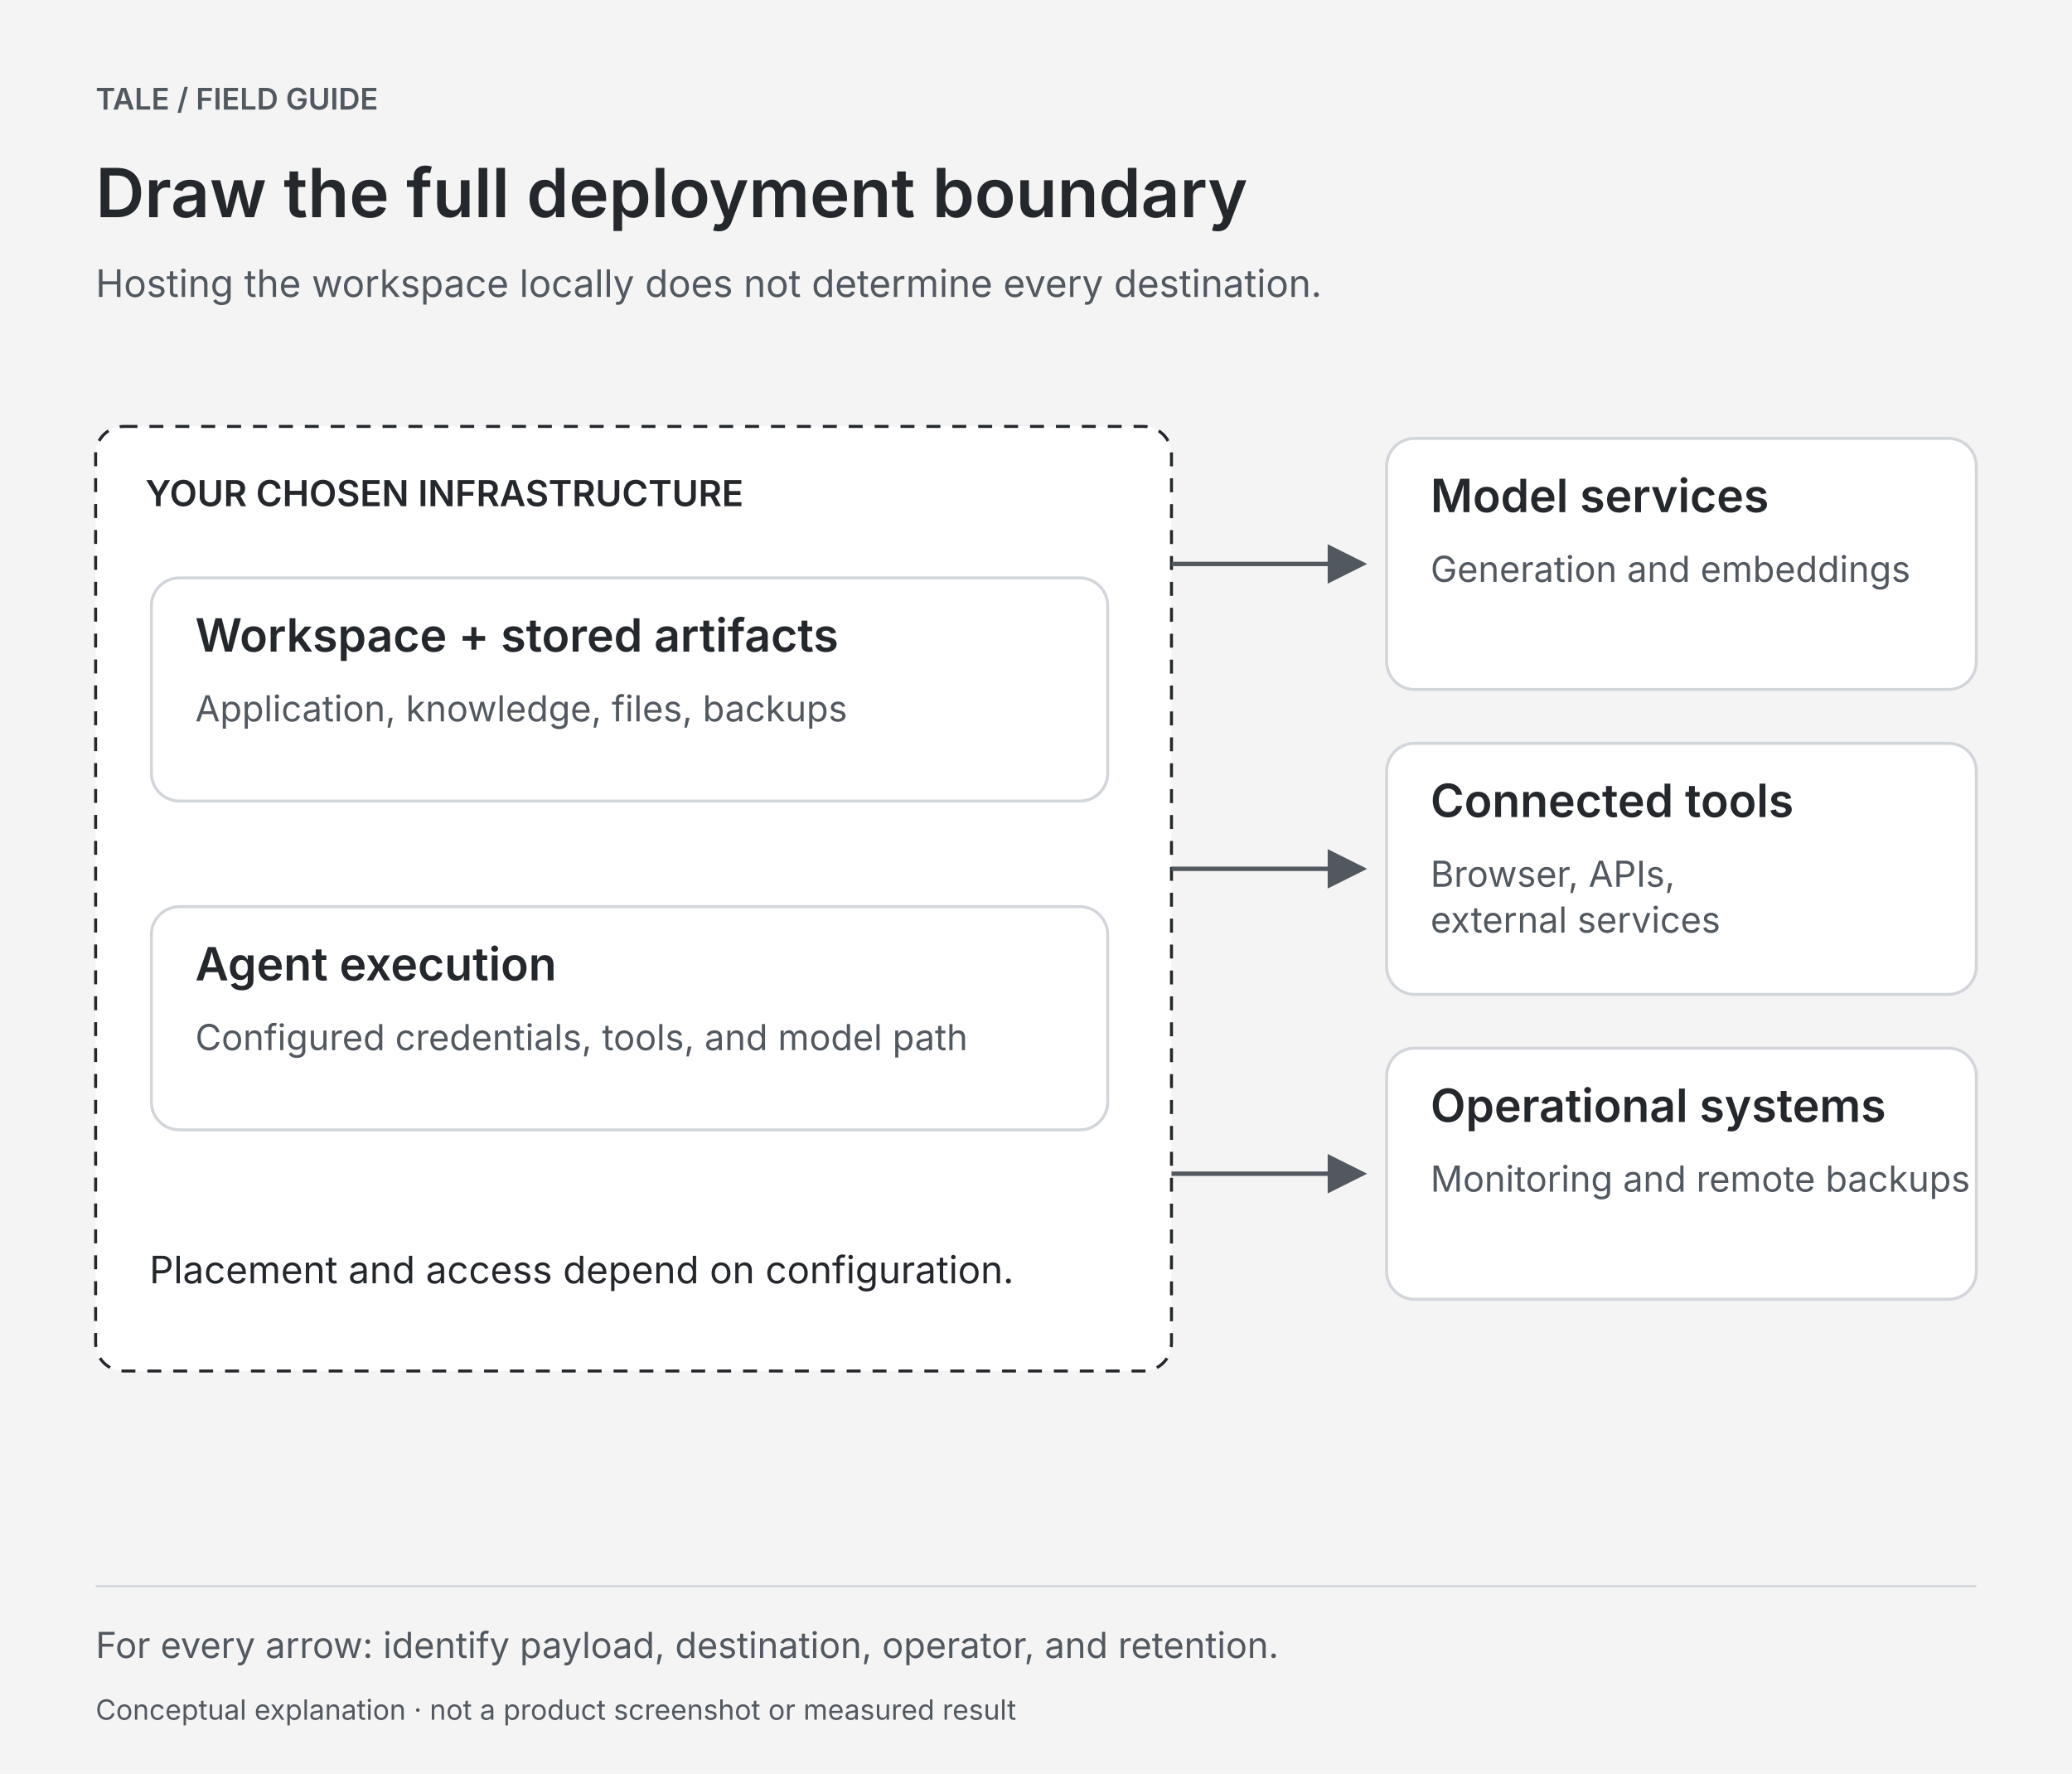
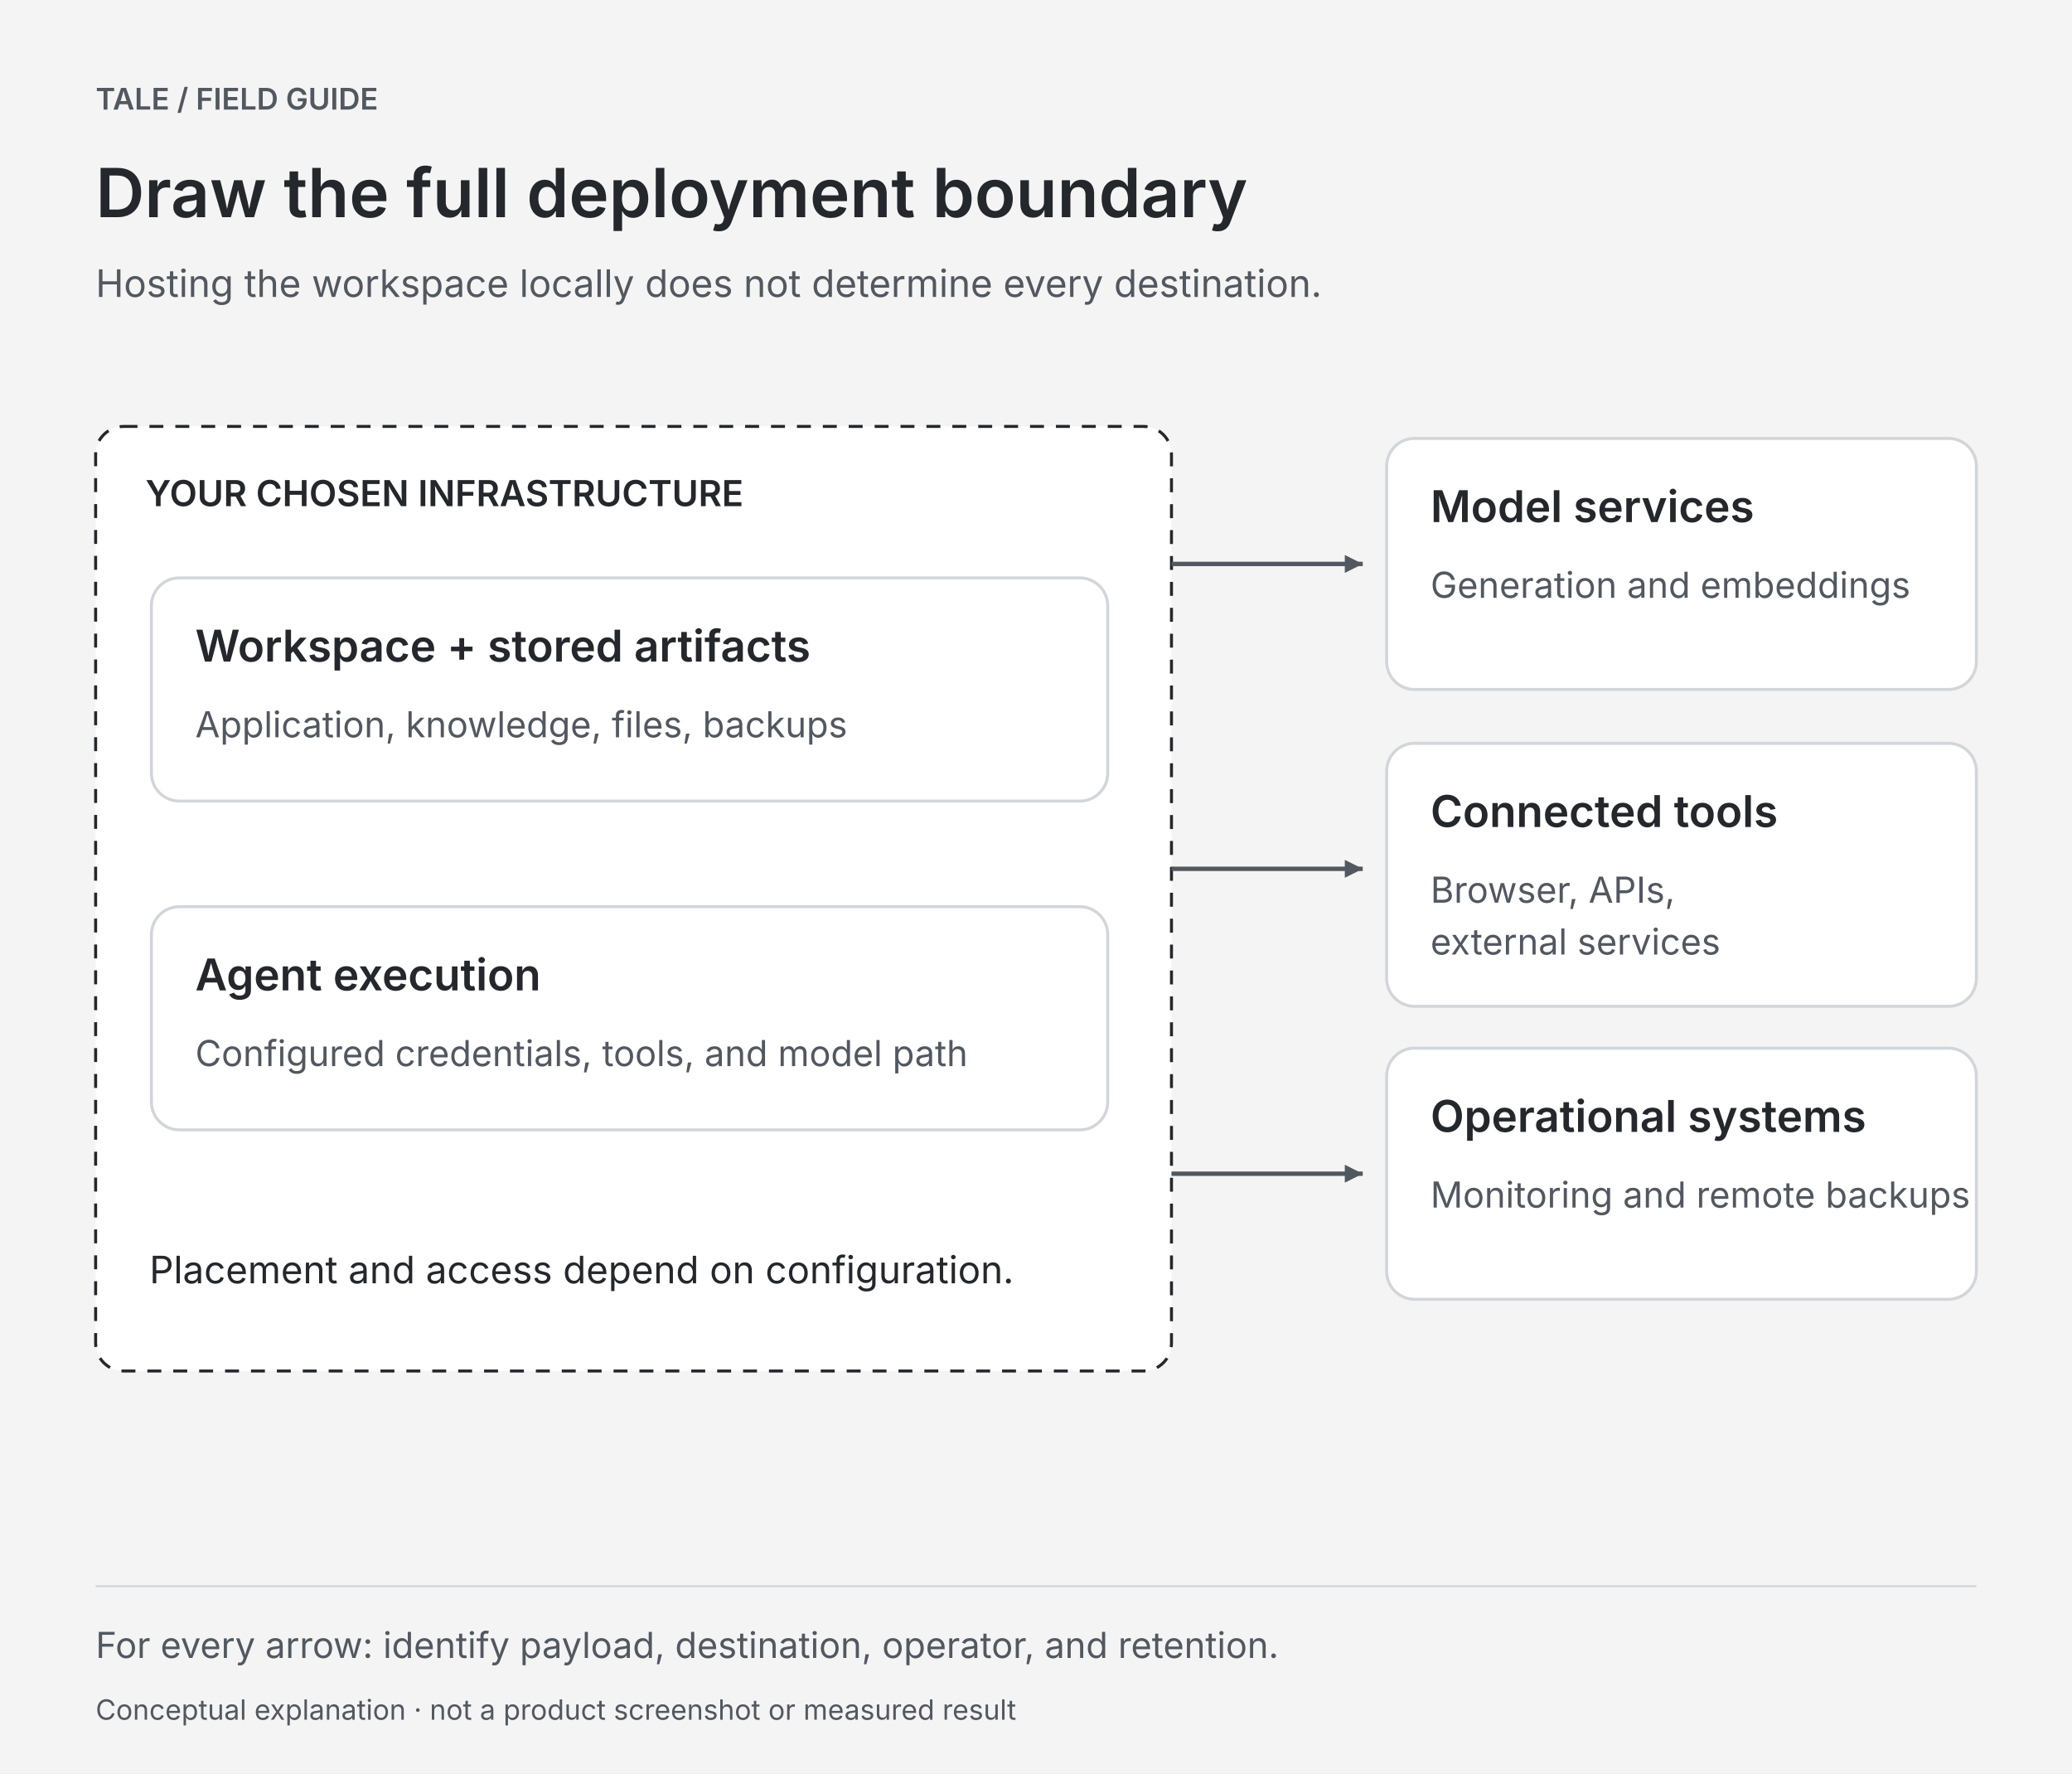
<svg xmlns="http://www.w3.org/2000/svg" lang="en" viewBox="0 0 1040 890" role="img" aria-labelledby="title desc">
  <defs>
-     <marker id="arrow" markerWidth="9" markerHeight="9" refX="8" refY="4.5" orient="auto">
+     <marker id="arrow" markerWidth="9" markerHeight="9" refX="9" refY="4.5" orient="auto" markerUnits="userSpaceOnUse">
      <path d="M0 0 L9 4.5 L0 9" fill="#525860" />
    </marker>
  </defs>
  <rect width="1040" height="890" fill="#f4f4f4" />
  <text x="48" y="55" font-family="Inter,Arial,sans-serif" font-size="15" fill="#525860" font-weight="600">TALE  /  FIELD GUIDE</text>
  <text x="48" y="109" font-family="Inter,Arial,sans-serif" font-size="34" fill="#24272b" font-weight="600">Draw the full deployment boundary</text>
  <text x="48" y="149" font-family="Inter,Arial,sans-serif" font-size="19" fill="#525860" font-weight="400">Hosting the workspace locally does not determine every destination.</text>
  <rect x="48" y="214" width="540" height="474" rx="14" fill="white" stroke="#24272b" stroke-width="1.5" stroke-dasharray="7 6" />
  <text x="73" y="254" font-family="Inter,Arial,sans-serif" font-size="18" fill="#24272b" font-weight="600">YOUR CHOSEN INFRASTRUCTURE</text>
  <rect x="76" y="290" width="480" height="112" rx="14" fill="white" stroke="#d2d6da" stroke-width="1.5" />
-   <text x="98" y="327" font-family="Inter,Arial,sans-serif" font-size="23" fill="#24272b" font-weight="600">Workspace + stored artifacts</text>
-   <text x="98" y="362" font-family="Inter,Arial,sans-serif" font-size="18" fill="#525860" font-weight="400">Application, knowledge, files, backups</text>
+   <text x="98" y="332" font-family="Inter,Arial,sans-serif" font-size="22" fill="#24272b" font-weight="600">Workspace + stored artifacts</text>
+   <text x="98" y="370" font-family="Inter,Arial,sans-serif" font-size="18" fill="#525860" font-weight="400">Application, knowledge, files, backups</text>
  <rect x="76" y="455" width="480" height="112" rx="14" fill="white" stroke="#d2d6da" stroke-width="1.5" />
-   <text x="98" y="492" font-family="Inter,Arial,sans-serif" font-size="23" fill="#24272b" font-weight="600">Agent execution</text>
-   <text x="98" y="527" font-family="Inter,Arial,sans-serif" font-size="18" fill="#525860" font-weight="400">Configured credentials, tools, and model path</text>
+   <text x="98" y="497" font-family="Inter,Arial,sans-serif" font-size="22" fill="#24272b" font-weight="600">Agent execution</text>
+   <text x="98" y="535" font-family="Inter,Arial,sans-serif" font-size="18" fill="#525860" font-weight="400">Configured credentials, tools, and model path</text>
  <rect x="696" y="220" width="296" height="126" rx="14" fill="white" stroke="#d2d6da" stroke-width="1.5" />
-   <text x="718" y="257" font-family="Inter,Arial,sans-serif" font-size="23" fill="#24272b" font-weight="600">Model services</text>
-   <text x="718" y="292" font-family="Inter,Arial,sans-serif" font-size="18" fill="#525860" font-weight="400">Generation and embeddings</text>
+   <text x="718" y="262" font-family="Inter,Arial,sans-serif" font-size="22" fill="#24272b" font-weight="600">Model services</text>
+   <text x="718" y="300" font-family="Inter,Arial,sans-serif" font-size="18" fill="#525860" font-weight="400">Generation and embeddings</text>
  <path d="M588 283 L684 283" fill="none" stroke="#525860" stroke-width="2.2" marker-end="url(#arrow)" />
-   <rect x="696" y="373" width="296" height="126" rx="14" fill="white" stroke="#d2d6da" stroke-width="1.5" />
-   <text x="718" y="410" font-family="Inter,Arial,sans-serif" font-size="23" fill="#24272b" font-weight="600">Connected tools</text>
-   <text x="718" y="445" font-family="Inter,Arial,sans-serif" font-size="18" fill="#525860" font-weight="400">
+   <rect x="696" y="373" width="296" height="132" rx="14" fill="white" stroke="#d2d6da" stroke-width="1.5" />
+   <text x="718" y="415" font-family="Inter,Arial,sans-serif" font-size="22" fill="#24272b" font-weight="600">Connected tools</text>
+   <text x="718" y="453" font-family="Inter,Arial,sans-serif" font-size="18" fill="#525860" font-weight="400">
    <tspan x="718" dy="0">Browser, APIs,</tspan>
-     <tspan x="718" dy="23">external services</tspan>
+     <tspan x="718" dy="26">external services</tspan>
  </text>
  <path d="M588 436 L684 436" fill="none" stroke="#525860" stroke-width="2.2" marker-end="url(#arrow)" />
  <rect x="696" y="526" width="296" height="126" rx="14" fill="white" stroke="#d2d6da" stroke-width="1.5" />
-   <text x="718" y="563" font-family="Inter,Arial,sans-serif" font-size="23" fill="#24272b" font-weight="600">Operational systems</text>
-   <text x="718" y="598" font-family="Inter,Arial,sans-serif" font-size="18" fill="#525860" font-weight="400">Monitoring and remote backups</text>
+   <text x="718" y="568" font-family="Inter,Arial,sans-serif" font-size="22" fill="#24272b" font-weight="600">Operational systems</text>
+   <text x="718" y="606" font-family="Inter,Arial,sans-serif" font-size="18" fill="#525860" font-weight="400">Monitoring and remote backups</text>
  <path d="M588 589 L684 589" fill="none" stroke="#525860" stroke-width="2.2" marker-end="url(#arrow)" />
  <text x="75" y="644" font-family="Inter,Arial,sans-serif" font-size="19" fill="#24272b" font-weight="400">Placement and access depend on configuration.</text>
  <path d="M48 796 H992" stroke="#d2d6da" />
  <text x="48" y="832" font-family="Inter,Arial,sans-serif" font-size="18" fill="#525860" font-weight="400">For every arrow: identify payload, destination, operator, and retention.</text>
  <text x="48" y="863" font-family="Inter,Arial,sans-serif" font-size="14" fill="#525860" font-weight="400">Conceptual explanation · not a product screenshot or measured result</text>
</svg>
